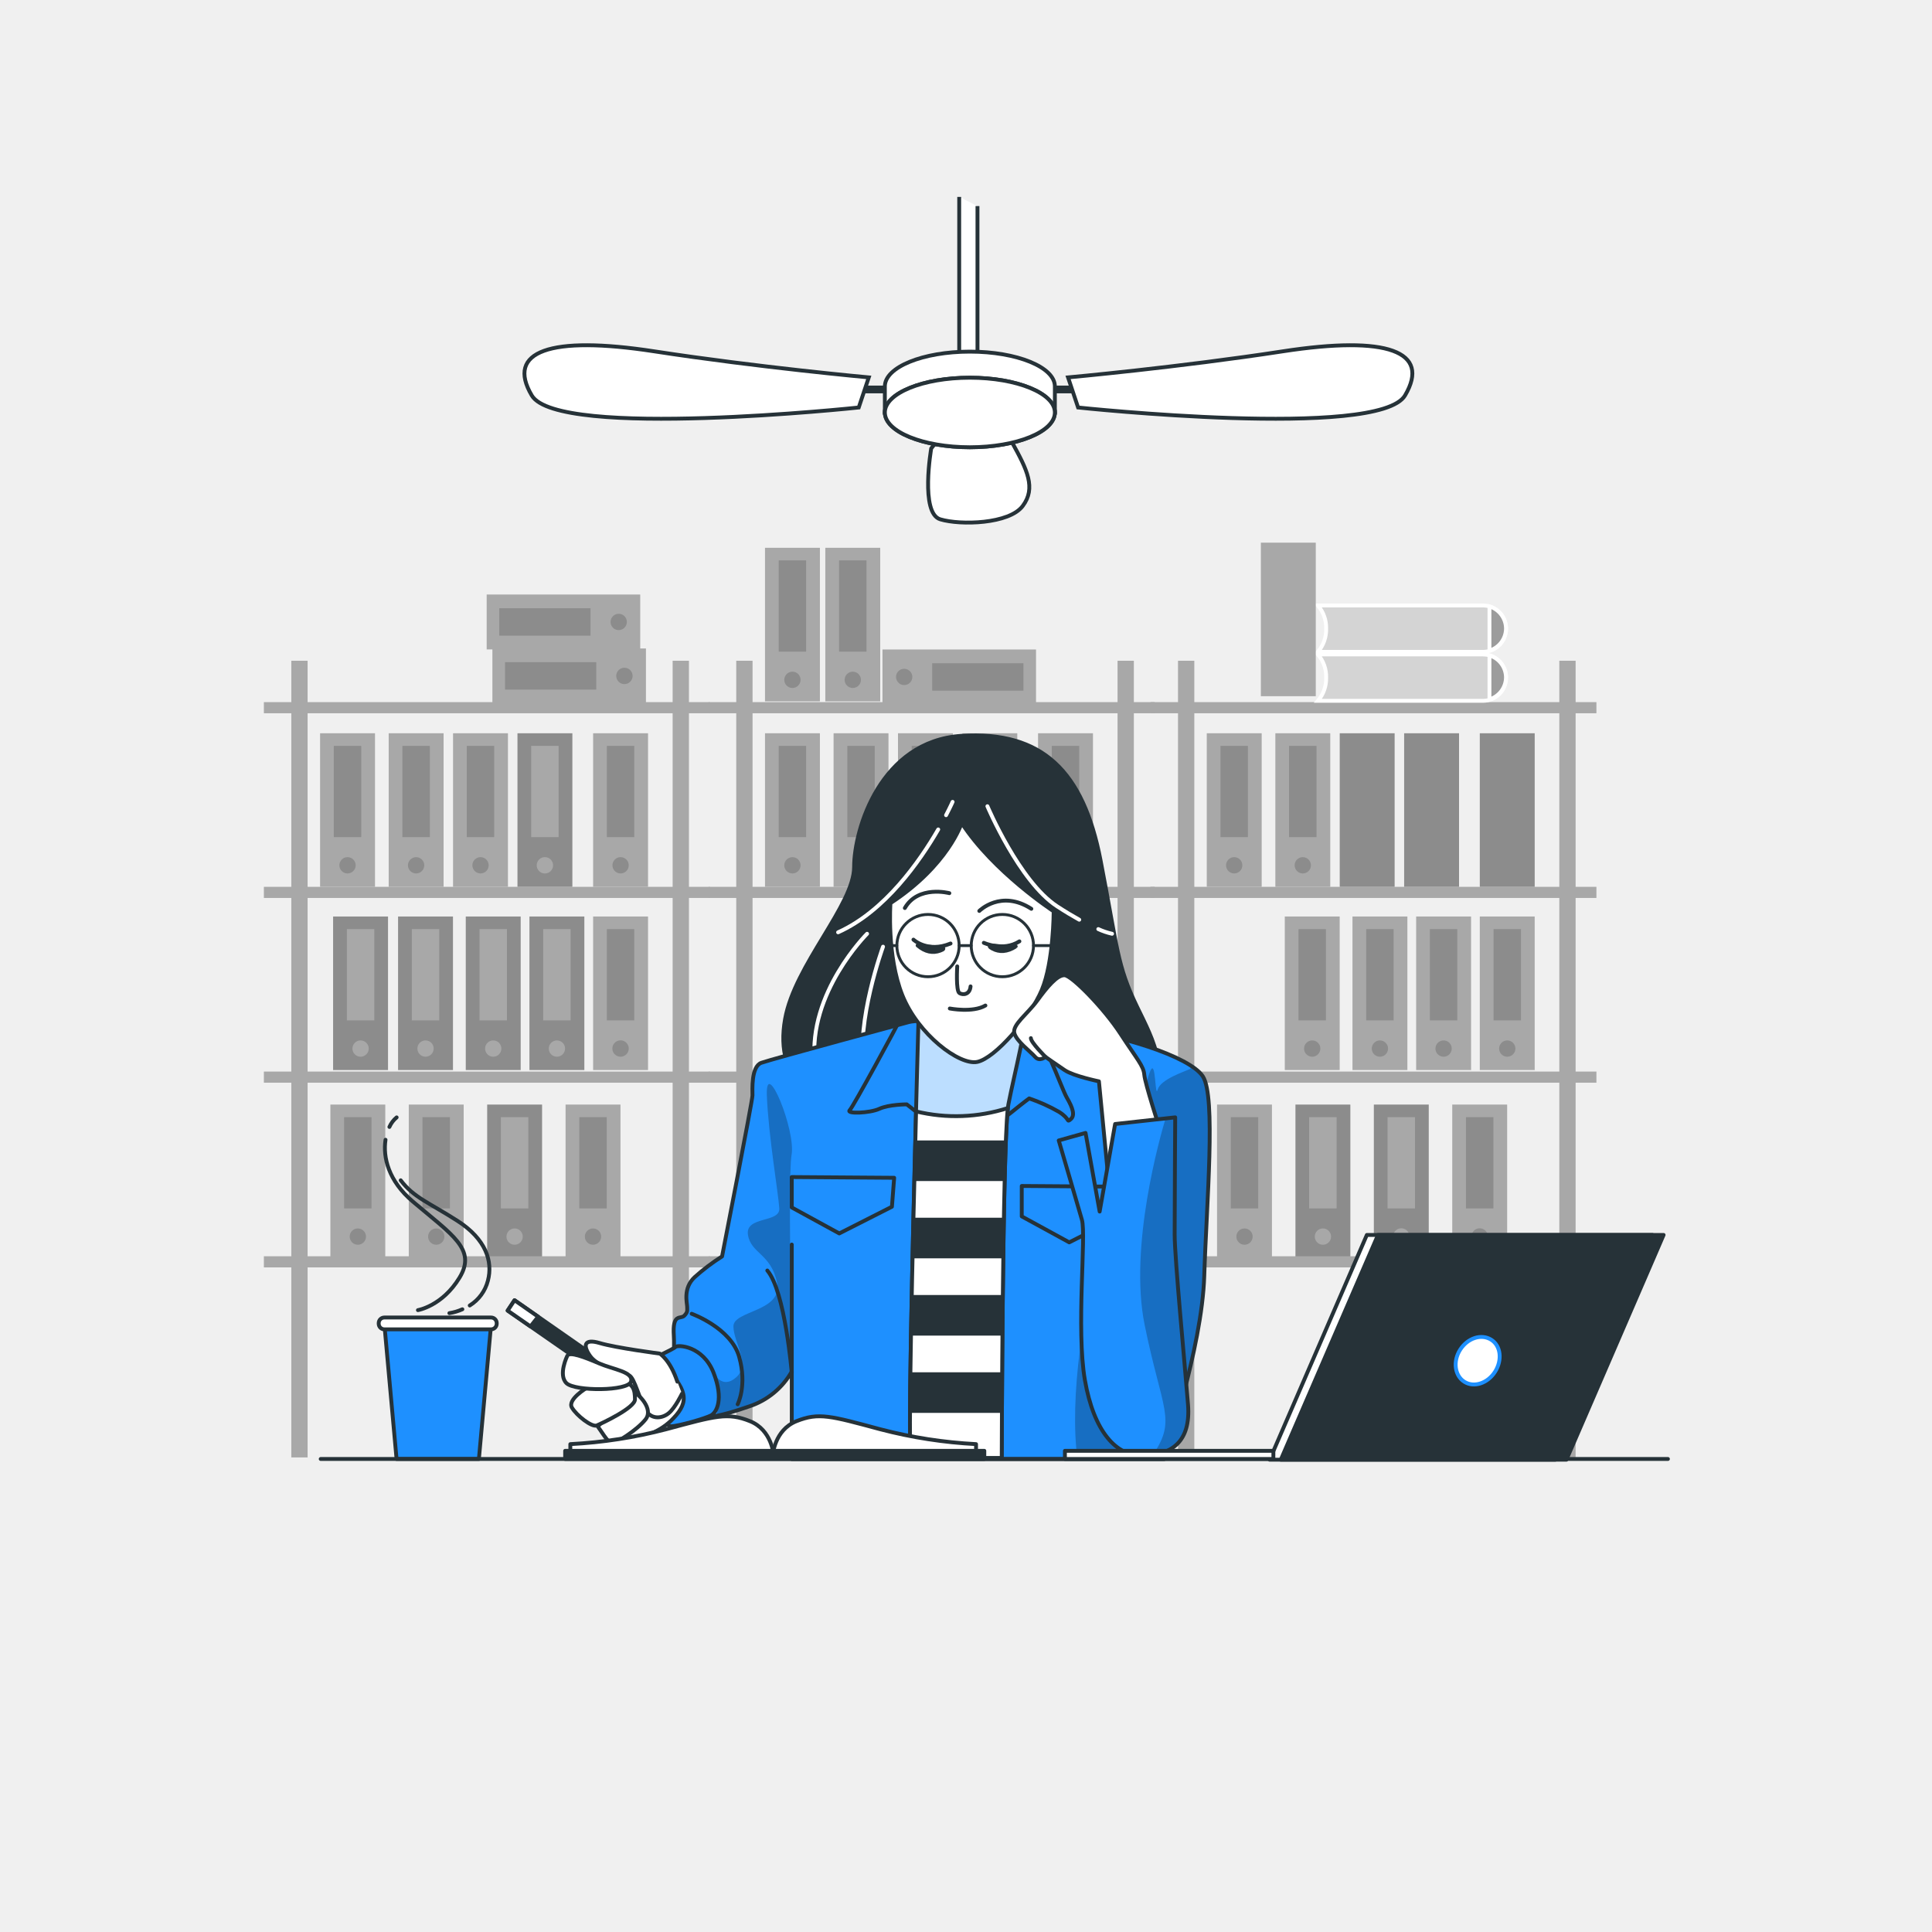
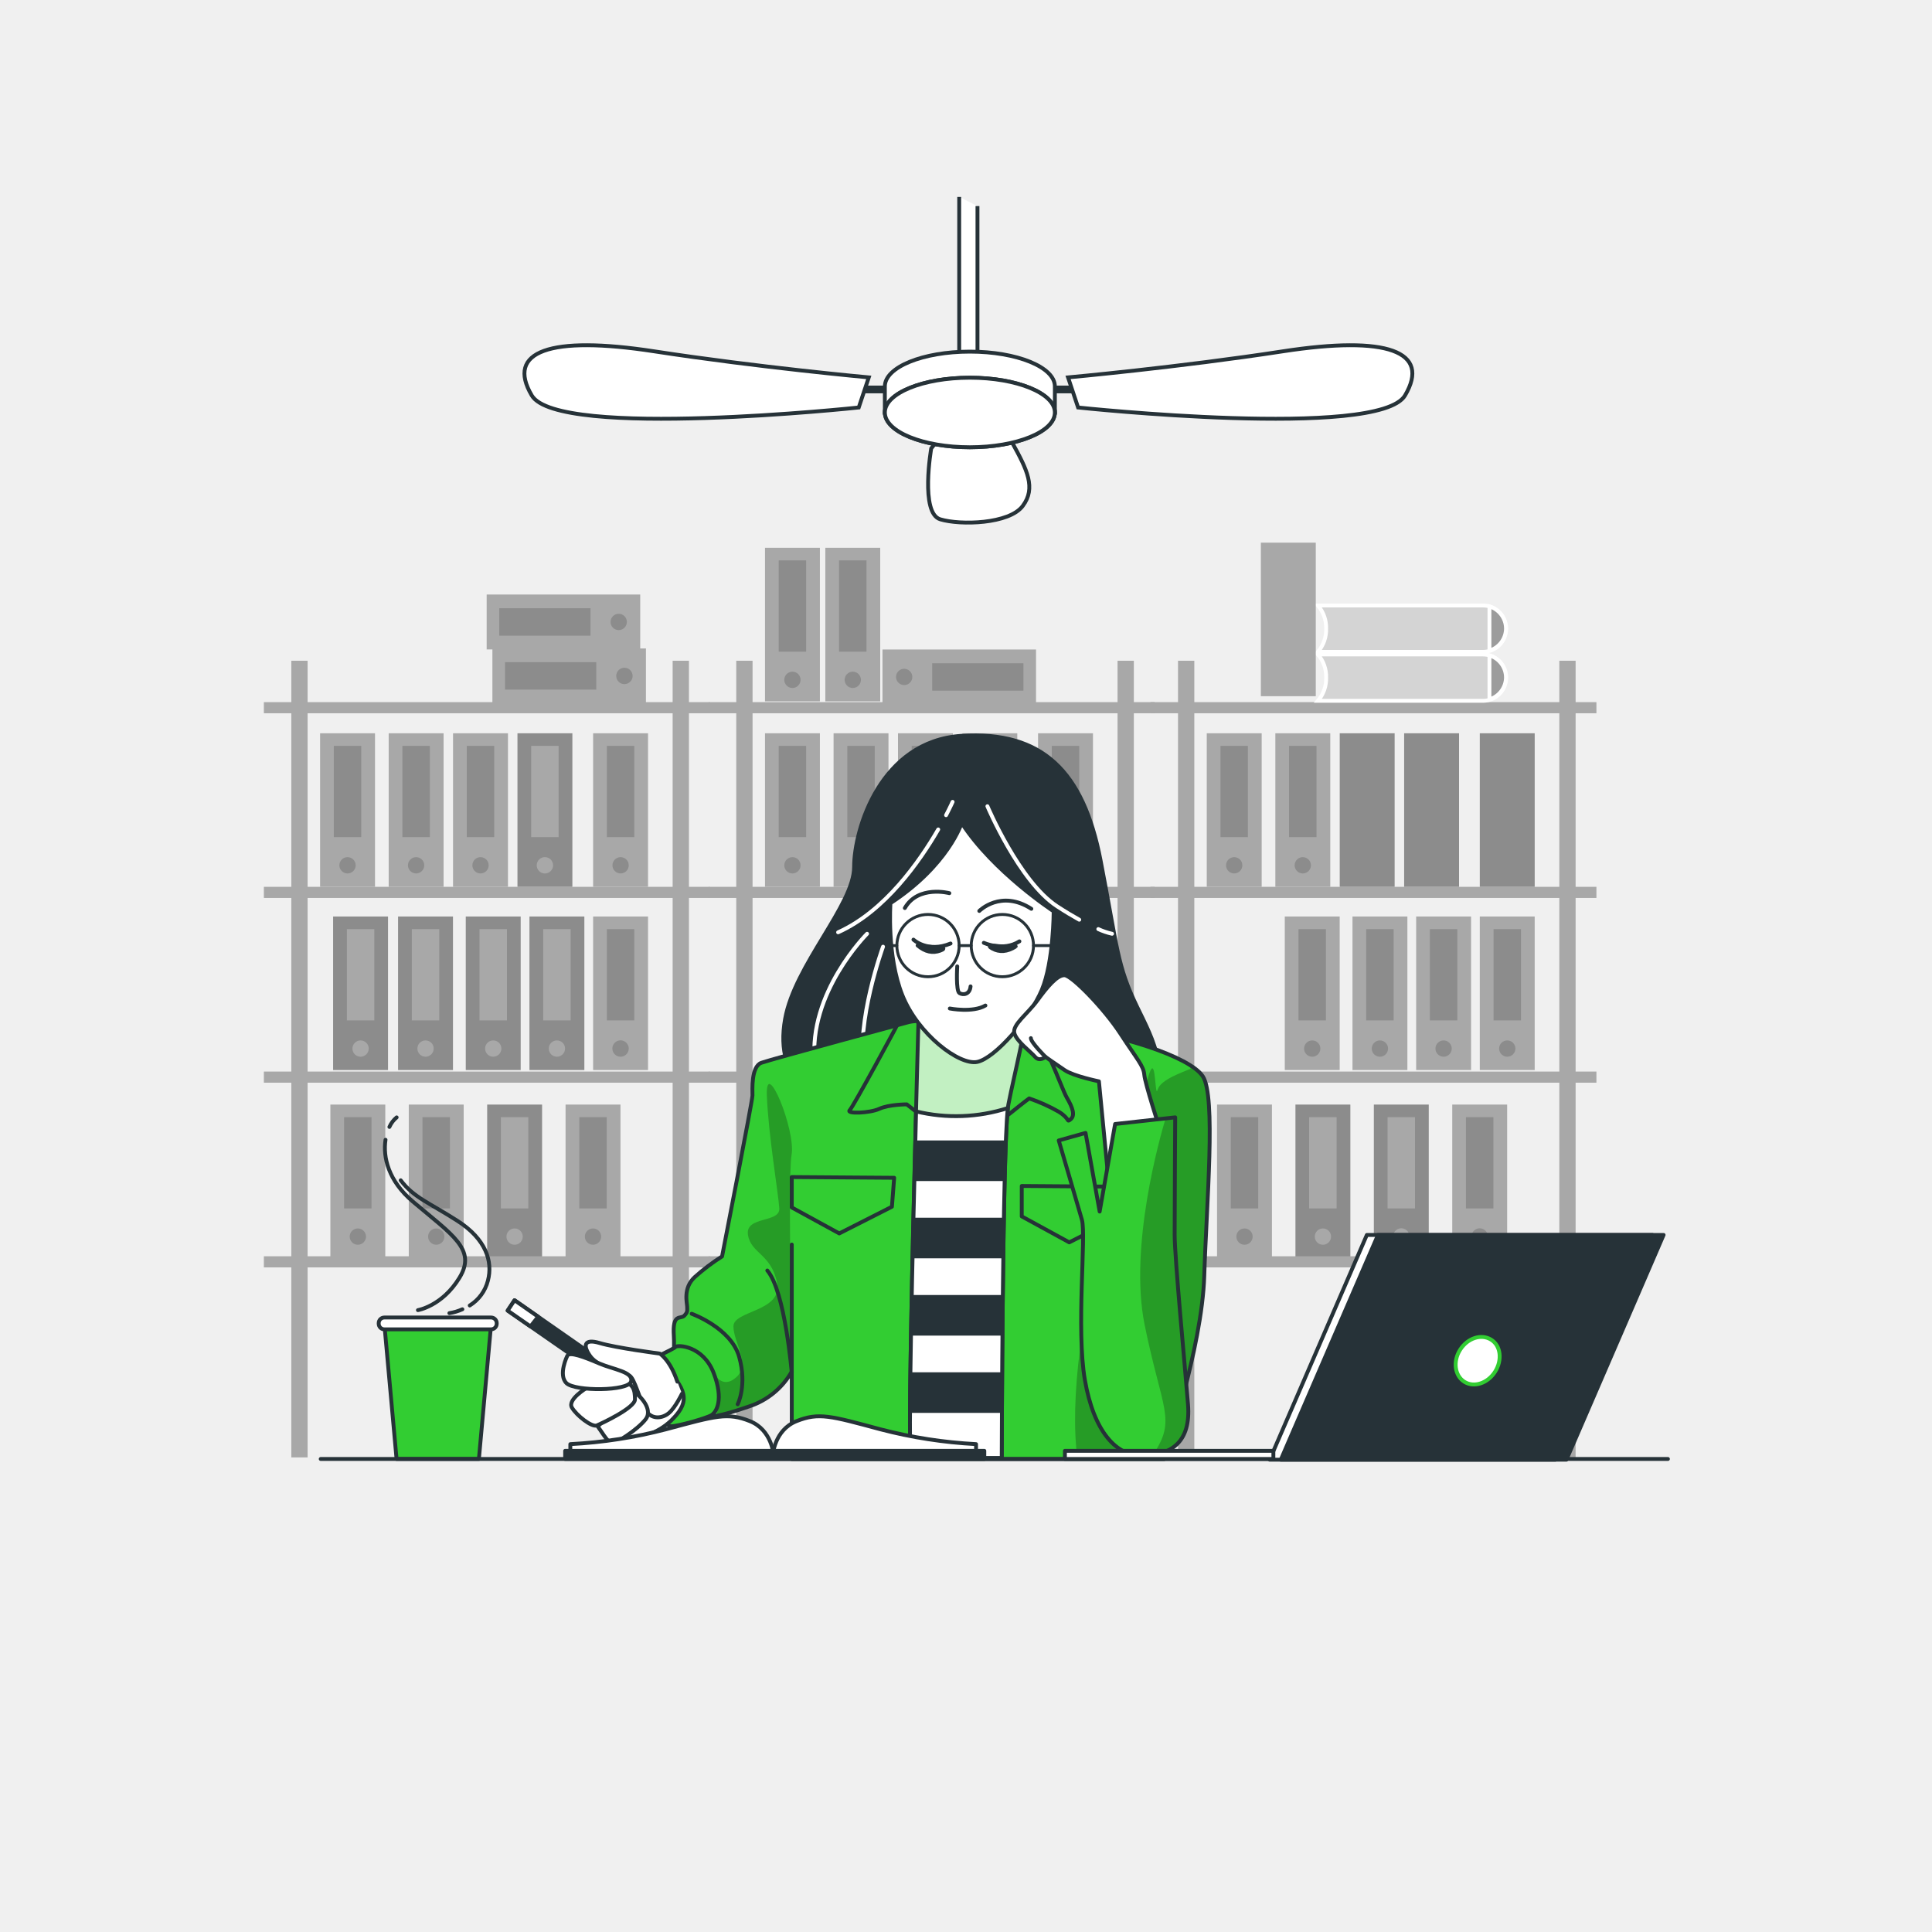
<svg xmlns="http://www.w3.org/2000/svg" viewBox="0 0 500 500">
  <defs>
    <clipPath id="freepik--clip-path--inject-8">
-       <path d="M235.25,264.5s-35.52,9.59-38.21,10.55-2.3,7.11-2.3,8.45-7.87,41.66-7.87,41.66a52.37,52.37,0,0,0-7.11,5.38c-3.07,2.88-1.92,6.72-1.92,7.68s.19,1.34-.77,2.3-3.07-.76-2.68,5.19-1.73,20,3.64,20.73,8.07.2,15.94-2.49a19.75,19.75,0,0,0,10.94-9v22.66h96.38s9.79-28.61,10.37-47.42,3.07-46.47-.38-51.65-21.7-10.94-37.83-12.86S238.13,263.73,235.25,264.5Z" style="fill:#1E90FF;stroke:#263238;stroke-linecap:round;stroke-linejoin:round" />
+       <path d="M235.25,264.5s-35.52,9.59-38.21,10.55-2.3,7.11-2.3,8.45-7.87,41.66-7.87,41.66a52.37,52.37,0,0,0-7.11,5.38c-3.07,2.88-1.92,6.72-1.92,7.68s.19,1.34-.77,2.3-3.07-.76-2.68,5.19-1.73,20,3.64,20.73,8.07.2,15.94-2.49a19.75,19.75,0,0,0,10.94-9v22.66h96.38s9.79-28.61,10.37-47.42,3.07-46.47-.38-51.65-21.7-10.94-37.83-12.86S238.13,263.73,235.25,264.5Z" style="fill:#32CD32;stroke:#263238;stroke-linecap:round;stroke-linejoin:round" />
    </clipPath>
    <clipPath id="freepik--clip-path-2--inject-8">
      <path d="M237.74,262.58s-3.26,114.73-1.92,114.73h23.43s.19-83.63,1.72-91.5,5.19-21.89,4.61-25.73-26.68-1.73-26.68-1.73A15.28,15.28,0,0,0,237.74,262.58Z" style="fill:#fff;stroke:#263238;stroke-linecap:round;stroke-linejoin:round" />
    </clipPath>
    <clipPath id="freepik--clip-path-3--inject-8">
      <path d="M260.83,286.76a43.86,43.86,0,0,1-23.75.87c-.88,34.3-2.2,89.68-1.26,89.68h23.43S259.43,298.93,260.83,286.76Z" style="fill:#fff;stroke:#263238;stroke-linecap:round;stroke-linejoin:round" />
    </clipPath>
    <clipPath id="freepik--clip-path-4--inject-8">
-       <path d="M280.94,293.2l3.65,20.35,4-22.66,15.55-1.72S304,313.36,304,319.5s2.69,34.18,3.46,44-4.42,13-11.52,13.24-12.87-6.33-15.17-19.58.38-37.44-.77-41.47-6-20.54-6-20.54Z" style="fill:#1E90FF;stroke:#263238;stroke-linecap:round;stroke-linejoin:round" />
+       <path d="M280.94,293.2l3.65,20.35,4-22.66,15.55-1.72S304,313.36,304,319.5s2.69,34.18,3.46,44-4.42,13-11.52,13.24-12.87-6.33-15.17-19.58.38-37.44-.77-41.47-6-20.54-6-20.54Z" style="fill:#32CD32;stroke:#263238;stroke-linecap:round;stroke-linejoin:round" />
    </clipPath>
  </defs>
  <g id="freepik--Fan--inject-8">
    <line x1="217.05" y1="100.79" x2="233.66" y2="100.79" style="fill:#fff;stroke:#263238;stroke-miterlimit:10;stroke-width:2px" />
    <path d="M224.84,97.67l-2.6,7.79s-77.87,8.31-84.62-3.12,4.68-15.57,31.67-11.42S224.84,97.67,224.84,97.67Z" style="fill:#fff;stroke:#263238;stroke-miterlimit:10" />
    <line x1="284.2" y1="100.79" x2="267.59" y2="100.79" style="fill:#fff;stroke:#263238;stroke-miterlimit:10;stroke-width:2px" />
    <path d="M276.41,97.67l2.6,7.79s77.87,8.31,84.61-3.12S359,86.77,332,90.92,276.41,97.67,276.41,97.67Z" style="fill:#fff;stroke:#263238;stroke-miterlimit:10" />
    <path d="M241,116.05s-2.93,16.77,2.34,18.35,17.84,1.23,21.34-3.45,1.15-9.36-2.73-16.4S247.88,107.09,241,116.05Z" style="fill:#fff;stroke:#263238;stroke-miterlimit:10" />
    <polyline points="248.24 50.96 248.24 103.53 252.97 103.53 252.97 53.33" style="fill:#fff;stroke:#263238;stroke-miterlimit:10" />
    <path d="M236.45,106.75a48.17,48.17,0,0,0,29.1,0H273V100c0-5-9.85-9-22-9s-22,4-22,9v6.75Z" style="fill:#fff;stroke:#263238;stroke-miterlimit:10" />
    <ellipse cx="251" cy="106.75" rx="22" ry="9" style="fill:#fff;stroke:#263238;stroke-miterlimit:10" />
    <ellipse cx="251" cy="106.75" rx="22" ry="9" style="fill:#fff;stroke:#263238;stroke-miterlimit:10" />
  </g>
  <g id="freepik--Bookshelves--inject-8">
    <rect x="314.97" y="285.86" width="14.21" height="39.74" style="fill:#a8a8a8" />
    <rect x="318.53" y="289.12" width="7.1" height="23.62" style="fill:#8c8c8c" />
    <circle cx="322.08" cy="320.03" r="2.11" style="fill:#8c8c8c" />
    <rect x="335.26" y="285.86" width="14.21" height="39.74" style="fill:#8c8c8c" />
    <rect x="338.81" y="289.12" width="7.1" height="23.62" style="fill:#a8a8a8" />
    <circle cx="342.37" cy="320.03" r="2.11" style="fill:#a8a8a8" />
    <rect x="355.55" y="285.86" width="14.21" height="39.74" style="fill:#8c8c8c" />
    <rect x="359.1" y="289.12" width="7.1" height="23.62" style="fill:#a8a8a8" />
    <path d="M364.77,320a2.12,2.12,0,1,0-2.11,2.12A2.12,2.12,0,0,0,364.77,320Z" style="fill:#a8a8a8" />
    <rect x="375.84" y="285.86" width="14.21" height="39.74" style="fill:#a8a8a8" />
    <rect x="379.39" y="289.12" width="7.1" height="23.62" style="fill:#8c8c8c" />
    <path d="M385.06,320a2.12,2.12,0,1,0-2.12,2.12A2.12,2.12,0,0,0,385.06,320Z" style="fill:#8c8c8c" />
    <path d="M413.15,184.59v-2.88h-5.38V171h-4.22v10.71H309.09V171h-4.22v10.71h-7.11v2.88h7.11v44.92h-7.11v2.88h7.11v44.93h-7.11v2.88h7.11v44.92h-7.11V328h7.11v49.18h4.22V328h94.46v49.18h4.22V328h5.38v-2.88h-5.38V280.2h5.38v-2.88h-5.38V232.39h5.38v-2.88h-5.38V184.59Zm-9.6,140.53H309.09V280.2h94.46Zm0-47.8H309.09V232.39h94.46Zm0-47.81H309.09V184.59h94.46Z" style="fill:#a8a8a8" />
    <rect x="363.39" y="189.77" width="14.21" height="39.74" style="fill:#8c8c8c" />
    <rect x="366.94" y="193.03" width="7.1" height="23.62" style="fill:#8c8c8c" />
    <path d="M372.61,223.94a2.12,2.12,0,1,0-2.11,2.12A2.12,2.12,0,0,0,372.61,223.94Z" style="fill:#8c8c8c" />
    <rect x="346.72" y="189.77" width="14.21" height="39.74" style="fill:#8c8c8c" />
    <rect x="350.28" y="193.03" width="7.1" height="23.62" style="fill:#8c8c8c" />
    <circle cx="353.83" cy="223.94" r="2.11" style="fill:#8c8c8c" />
    <rect x="330.06" y="189.77" width="14.21" height="39.74" style="fill:#a8a8a8" />
    <rect x="333.61" y="193.03" width="7.1" height="23.62" style="fill:#8c8c8c" />
    <circle cx="337.16" cy="223.94" r="2.11" style="fill:#8c8c8c" />
    <rect x="382.97" y="189.77" width="14.21" height="39.74" style="fill:#8c8c8c" />
    <rect x="386.53" y="193.03" width="7.1" height="23.62" style="fill:#8c8c8c" />
    <circle cx="390.08" cy="223.94" r="2.11" style="fill:#8c8c8c" />
    <rect x="312.31" y="189.77" width="14.21" height="39.74" style="fill:#a8a8a8" />
    <rect x="315.86" y="193.03" width="7.1" height="23.62" style="fill:#8c8c8c" />
    <circle cx="319.41" cy="223.94" r="2.11" style="fill:#8c8c8c" />
    <path d="M383.79,169.37H341.08a8.86,8.86,0,0,1,2.13,6h0a8.9,8.9,0,0,1-2.13,6h42.71a6,6,0,0,0,6-6h0A6,6,0,0,0,383.79,169.37Z" style="fill:#d4d4d4;stroke:#fff;stroke-miterlimit:10" />
    <path d="M385.47,169.61V181a6,6,0,0,0,4.28-5.71h0A6,6,0,0,0,385.47,169.61Z" style="fill:#9c9c9c;stroke:#fff;stroke-miterlimit:10" />
    <path d="M383.79,156.7H341.08a8.9,8.9,0,0,1,2.13,6h0a8.9,8.9,0,0,1-2.13,6h42.71a6,6,0,0,0,6-6h0A6,6,0,0,0,383.79,156.7Z" style="fill:#d4d4d4;stroke:#fff;stroke-miterlimit:10" />
    <path d="M385.47,156.94v11.44a6,6,0,0,0,4.28-5.72h0A6,6,0,0,0,385.47,156.94Z" style="fill:#9c9c9c;stroke:#fff;stroke-miterlimit:10" />
    <rect x="326.31" y="140.44" width="14.21" height="39.74" style="fill:#a8a8a8" />
    <rect x="329.86" y="143.7" width="7.1" height="23.62" style="fill:#a8a8a8" />
    <path d="M335.52,174.61a2.11,2.11,0,1,0-2.11,2.11A2.1,2.1,0,0,0,335.52,174.61Z" style="fill:#a8a8a8" />
    <rect x="382.97" y="237.19" width="14.21" height="39.74" style="fill:#a8a8a8" />
    <rect x="386.53" y="240.46" width="7.1" height="23.62" style="fill:#8c8c8c" />
    <path d="M392.19,271.37a2.11,2.11,0,1,0-2.11,2.11A2.12,2.12,0,0,0,392.19,271.37Z" style="fill:#8c8c8c" />
    <rect x="366.5" y="237.19" width="14.21" height="39.74" style="fill:#a8a8a8" />
    <rect x="370.05" y="240.46" width="7.1" height="23.62" style="fill:#8c8c8c" />
    <path d="M375.71,271.37a2.11,2.11,0,1,0-2.11,2.11A2.11,2.11,0,0,0,375.71,271.37Z" style="fill:#8c8c8c" />
    <rect x="332.5" y="237.19" width="14.21" height="39.74" style="fill:#a8a8a8" />
    <rect x="336.05" y="240.46" width="7.1" height="23.62" style="fill:#8c8c8c" />
    <path d="M341.71,271.37a2.11,2.11,0,1,0-2.11,2.11A2.11,2.11,0,0,0,341.71,271.37Z" style="fill:#8c8c8c" />
    <rect x="350.02" y="237.19" width="14.21" height="39.74" style="fill:#a8a8a8" />
    <rect x="353.57" y="240.46" width="7.1" height="23.62" style="fill:#8c8c8c" />
    <path d="M359.23,271.37a2.11,2.11,0,1,0-2.11,2.11A2.11,2.11,0,0,0,359.23,271.37Z" style="fill:#8c8c8c" />
    <rect x="200.65" y="285.86" width="14.21" height="39.74" style="fill:#a8a8a8" />
    <rect x="204.2" y="289.12" width="7.1" height="23.62" style="fill:#a8a8a8" />
    <circle cx="207.75" cy="320.03" r="2.11" style="fill:#a8a8a8" />
    <rect x="220.93" y="285.86" width="14.21" height="39.74" style="fill:#a8a8a8" />
    <rect x="224.49" y="289.12" width="7.1" height="23.62" style="fill:#a8a8a8" />
    <circle cx="228.04" cy="320.03" r="2.11" style="fill:#a8a8a8" />
    <rect x="241.22" y="285.86" width="14.21" height="39.74" style="fill:#a8a8a8" />
    <rect x="244.78" y="289.12" width="7.1" height="23.62" style="fill:#a8a8a8" />
    <circle cx="248.33" cy="320.03" r="2.11" style="fill:#a8a8a8" />
    <rect x="261.51" y="285.86" width="14.21" height="39.74" style="fill:#a8a8a8" />
    <rect x="265.06" y="289.12" width="7.1" height="23.62" style="fill:#a8a8a8" />
    <path d="M270.73,320a2.12,2.12,0,1,0-2.11,2.12A2.12,2.12,0,0,0,270.73,320Z" style="fill:#a8a8a8" />
    <rect x="190.54" y="171" width="4.22" height="206.18" style="fill:#a8a8a8" />
    <rect x="289.22" y="171" width="4.22" height="206.18" style="fill:#a8a8a8" />
    <rect x="183.43" y="181.71" width="115.39" height="2.88" style="fill:#a8a8a8" />
    <rect x="183.43" y="229.51" width="115.39" height="2.88" style="fill:#a8a8a8" />
    <rect x="183.43" y="277.32" width="115.39" height="2.88" style="fill:#a8a8a8" />
    <rect x="183.43" y="325.12" width="115.39" height="2.88" style="fill:#a8a8a8" />
    <rect x="249.06" y="189.77" width="14.21" height="39.74" style="fill:#a8a8a8" />
    <rect x="252.61" y="193.03" width="7.1" height="23.62" style="fill:#a8a8a8" />
    <path d="M258.28,223.94a2.12,2.12,0,1,0-2.11,2.12A2.12,2.12,0,0,0,258.28,223.94Z" style="fill:#a8a8a8" />
    <rect x="232.4" y="189.77" width="14.21" height="39.74" style="fill:#a8a8a8" />
    <rect x="235.95" y="193.03" width="7.1" height="23.62" style="fill:#8c8c8c" />
    <circle cx="239.5" cy="223.94" r="2.11" style="fill:#8c8c8c" />
    <rect x="215.73" y="189.77" width="14.21" height="39.74" style="fill:#a8a8a8" />
    <rect x="219.28" y="193.03" width="7.1" height="23.62" style="fill:#8c8c8c" />
    <circle cx="222.83" cy="223.94" r="2.11" style="fill:#8c8c8c" />
    <rect x="268.65" y="189.77" width="14.21" height="39.74" style="fill:#a8a8a8" />
    <rect x="272.2" y="193.03" width="7.1" height="23.62" style="fill:#8c8c8c" />
    <circle cx="275.75" cy="223.94" r="2.11" style="fill:#a8a8a8" />
    <rect x="197.98" y="189.77" width="14.21" height="39.74" style="fill:#a8a8a8" />
    <rect x="201.53" y="193.03" width="7.1" height="23.62" style="fill:#8c8c8c" />
    <circle cx="205.08" cy="223.94" r="2.11" style="fill:#8c8c8c" />
    <rect x="197.98" y="141.77" width="14.21" height="39.74" style="fill:#a8a8a8" />
    <rect x="201.53" y="145.03" width="7.1" height="23.62" style="fill:#8c8c8c" />
    <circle cx="205.08" cy="175.94" r="2.11" style="fill:#8c8c8c" />
    <rect x="213.59" y="141.77" width="14.21" height="39.74" style="fill:#a8a8a8" />
    <rect x="217.15" y="145.03" width="7.1" height="23.62" style="fill:#8c8c8c" />
    <circle cx="220.7" cy="175.94" r="2.11" style="fill:#8c8c8c" />
    <rect x="241.15" y="155.32" width="14.21" height="39.74" transform="translate(423.44 -73.06) rotate(90)" style="fill:#a8a8a8" />
    <rect x="249.5" y="163.38" width="7.1" height="23.61" transform="translate(428.24 -77.86) rotate(90)" style="fill:#8c8c8c" />
    <path d="M234,177.3a2.11,2.11,0,1,0-2.11-2.11A2.12,2.12,0,0,0,234,177.3Z" style="fill:#8c8c8c" />
    <rect x="268.65" y="237.19" width="14.21" height="39.74" style="fill:#a8a8a8" />
    <rect x="272.2" y="240.46" width="7.1" height="23.62" style="fill:#a8a8a8" />
    <path d="M277.86,271.37a2.11,2.11,0,1,0-2.11,2.11A2.11,2.11,0,0,0,277.86,271.37Z" style="fill:#a8a8a8" />
    <rect x="252.17" y="237.19" width="14.21" height="39.74" style="fill:#a8a8a8" />
    <rect x="255.72" y="240.46" width="7.1" height="23.62" style="fill:#a8a8a8" />
    <path d="M261.38,271.37a2.11,2.11,0,1,0-2.11,2.11A2.11,2.11,0,0,0,261.38,271.37Z" style="fill:#a8a8a8" />
    <rect x="218.17" y="237.19" width="14.21" height="39.74" style="fill:#a8a8a8" />
    <rect x="221.72" y="240.46" width="7.1" height="23.62" style="fill:#a8a8a8" />
    <path d="M227.38,271.37a2.11,2.11,0,1,0-2.11,2.11A2.11,2.11,0,0,0,227.38,271.37Z" style="fill:#a8a8a8" />
    <rect x="235.69" y="237.19" width="14.21" height="39.74" style="fill:#a8a8a8" />
    <rect x="239.24" y="240.46" width="7.1" height="23.62" style="fill:#a8a8a8" />
    <path d="M244.9,271.37a2.11,2.11,0,1,0-2.11,2.11A2.11,2.11,0,0,0,244.9,271.37Z" style="fill:#a8a8a8" />
    <rect x="85.5" y="285.86" width="14.21" height="39.74" style="fill:#a8a8a8" />
    <rect x="89.05" y="289.12" width="7.1" height="23.62" style="fill:#8c8c8c" />
    <circle cx="92.61" cy="320.03" r="2.11" style="fill:#8c8c8c" />
    <rect x="105.79" y="285.86" width="14.21" height="39.74" style="fill:#a8a8a8" />
    <rect x="109.34" y="289.12" width="7.1" height="23.62" style="fill:#8c8c8c" />
    <circle cx="112.9" cy="320.03" r="2.11" style="fill:#8c8c8c" />
    <rect x="126.08" y="285.86" width="14.21" height="39.74" style="fill:#8c8c8c" />
    <rect x="129.63" y="289.12" width="7.1" height="23.62" style="fill:#a8a8a8" />
    <circle cx="133.18" cy="320.03" r="2.11" style="fill:#a8a8a8" />
    <rect x="146.37" y="285.86" width="14.21" height="39.74" style="fill:#a8a8a8" />
    <rect x="149.92" y="289.12" width="7.1" height="23.62" style="fill:#8c8c8c" />
    <circle cx="153.47" cy="320.03" r="2.11" style="fill:#8c8c8c" />
    <rect x="75.39" y="171" width="4.22" height="206.18" style="fill:#a8a8a8" />
    <rect x="174.08" y="171" width="4.22" height="206.18" style="fill:#a8a8a8" />
    <rect x="68.29" y="181.71" width="115.39" height="2.88" style="fill:#a8a8a8" />
    <rect x="68.29" y="229.51" width="115.39" height="2.88" style="fill:#a8a8a8" />
    <rect x="68.29" y="277.32" width="115.39" height="2.88" style="fill:#a8a8a8" />
    <rect x="68.29" y="325.12" width="115.39" height="2.88" style="fill:#a8a8a8" />
    <rect x="133.92" y="189.77" width="14.21" height="39.74" style="fill:#8c8c8c" />
    <rect x="137.47" y="193.03" width="7.1" height="23.62" style="fill:#a8a8a8" />
    <path d="M143.14,223.94a2.12,2.12,0,1,0-2.12,2.12A2.12,2.12,0,0,0,143.14,223.94Z" style="fill:#a8a8a8" />
    <rect x="117.25" y="189.77" width="14.21" height="39.74" style="fill:#a8a8a8" />
    <rect x="120.8" y="193.03" width="7.1" height="23.62" style="fill:#8c8c8c" />
    <circle cx="124.36" cy="223.94" r="2.11" style="fill:#8c8c8c" />
    <rect x="100.59" y="189.77" width="14.21" height="39.74" style="fill:#a8a8a8" />
    <rect x="104.14" y="193.03" width="7.1" height="23.62" style="fill:#8c8c8c" />
    <circle cx="107.69" cy="223.94" r="2.11" style="fill:#8c8c8c" />
    <rect x="153.5" y="189.77" width="14.21" height="39.74" style="fill:#a8a8a8" />
    <rect x="157.05" y="193.03" width="7.1" height="23.62" style="fill:#8c8c8c" />
    <circle cx="160.61" cy="223.94" r="2.11" style="fill:#8c8c8c" />
    <rect x="140.2" y="155.05" width="14.21" height="39.74" transform="translate(-27.62 322.23) rotate(-90)" style="fill:#a8a8a8" />
    <rect x="138.96" y="163.12" width="7.1" height="23.62" transform="translate(-32.42 317.43) rotate(-90)" style="fill:#8c8c8c" />
    <path d="M161.61,172.81a2.12,2.12,0,1,0,2.11,2.12A2.12,2.12,0,0,0,161.61,172.81Z" style="fill:#8c8c8c" />
    <rect x="138.71" y="141.09" width="14.21" height="39.74" transform="translate(-15.14 306.78) rotate(-90)" style="fill:#a8a8a8" />
    <rect x="137.47" y="149.15" width="7.1" height="23.62" transform="translate(-19.94 301.98) rotate(-90)" style="fill:#8c8c8c" />
    <path d="M160.12,158.85a2.11,2.11,0,1,0,2.11,2.11A2.1,2.1,0,0,0,160.12,158.85Z" style="fill:#8c8c8c" />
    <rect x="82.84" y="189.77" width="14.21" height="39.74" style="fill:#a8a8a8" />
    <rect x="86.39" y="193.03" width="7.1" height="23.62" style="fill:#8c8c8c" />
    <circle cx="89.94" cy="223.94" r="2.11" style="fill:#8c8c8c" />
    <rect x="153.5" y="237.19" width="14.21" height="39.74" style="fill:#a8a8a8" />
    <rect x="157.05" y="240.46" width="7.1" height="23.62" style="fill:#8c8c8c" />
    <path d="M162.72,271.37a2.12,2.12,0,1,0-2.11,2.11A2.12,2.12,0,0,0,162.72,271.37Z" style="fill:#8c8c8c" />
    <rect x="137.02" y="237.19" width="14.21" height="39.74" style="fill:#8c8c8c" />
    <rect x="140.58" y="240.46" width="7.1" height="23.62" style="fill:#a8a8a8" />
    <path d="M146.24,271.37a2.11,2.11,0,1,0-2.11,2.11A2.12,2.12,0,0,0,146.24,271.37Z" style="fill:#a8a8a8" />
    <rect x="86.21" y="237.19" width="14.21" height="39.74" style="fill:#8c8c8c" />
    <rect x="89.77" y="240.46" width="7.1" height="23.62" style="fill:#a8a8a8" />
    <path d="M95.43,271.37a2.11,2.11,0,1,0-2.11,2.11A2.12,2.12,0,0,0,95.43,271.37Z" style="fill:#a8a8a8" />
    <rect x="103.02" y="237.19" width="14.21" height="39.74" style="fill:#8c8c8c" />
    <rect x="106.58" y="240.46" width="7.1" height="23.62" style="fill:#a8a8a8" />
    <path d="M112.24,271.37a2.11,2.11,0,1,0-2.11,2.11A2.12,2.12,0,0,0,112.24,271.37Z" style="fill:#a8a8a8" />
    <rect x="120.54" y="237.19" width="14.21" height="39.74" style="fill:#8c8c8c" />
    <rect x="124.1" y="240.46" width="7.1" height="23.62" style="fill:#a8a8a8" />
    <path d="M129.76,271.37a2.11,2.11,0,1,0-2.11,2.11A2.12,2.12,0,0,0,129.76,271.37Z" style="fill:#a8a8a8" />
  </g>
  <g id="freepik--Coffee--inject-8">
-     <polygon points="123.94 377.58 102.63 377.58 99.43 342.25 127.14 342.25 123.94 377.58" style="fill:#1E90FF;stroke:#263238;stroke-linecap:round;stroke-linejoin:round" />
+     <polygon points="123.94 377.58 102.63 377.58 99.43 342.25 127.14 342.25 123.94 377.58" style="fill:#32CD32;stroke:#263238;stroke-linecap:round;stroke-linejoin:round" />
    <rect x="98.01" y="340.97" width="30.54" height="3.06" rx="1.46" style="fill:#fff;stroke:#263238;stroke-linecap:round;stroke-linejoin:round" />
    <path d="M100.78,291.65a6.8,6.8,0,0,1,1.87-2.47" style="fill:none;stroke:#263238;stroke-linecap:round;stroke-linejoin:round" />
    <path d="M108.16,339.06s6.3-1.05,10.76-8.4-1.83-11-12.07-19.69c-6.37-5.39-7.76-11.5-7.08-16" style="fill:none;stroke:#263238;stroke-linecap:round;stroke-linejoin:round" />
    <path d="M121.57,337.86a10.68,10.68,0,0,0,4.7-6.42c1.32-5-.52-10.76-7.87-15.48s-11.29-6-14.7-10.5" style="fill:none;stroke:#263238;stroke-linecap:round;stroke-linejoin:round" />
    <path d="M116.3,339.84a13,13,0,0,0,3.36-1" style="fill:none;stroke:#263238;stroke-linecap:round;stroke-linejoin:round" />
  </g>
  <g id="freepik--Character--inject-8">
    <path d="M208.44,283.06c-4.76-5.31-6.7-11.22-5.26-19.33,2.5-14,17.86-29.57,17.86-39.36s6.85-32.59,27.78-33.94,31.55,9.17,36,32.21,4.23,27.07,9.41,37.82c2.13,4.43,4.54,8.9,5.42,13.79,1.75,9.7-8.78,14.44-16.23,17.11-20.92,7.48-47.1,12.42-66.8-1.13A45.58,45.58,0,0,1,208.44,283.06Z" style="fill:#263238;stroke:#263238;stroke-linecap:round;stroke-linejoin:round" />
    <path d="M284.24,240.45a17.87,17.87,0,0,0,3.56,1.21" style="fill:none;stroke:#fff;stroke-linecap:round;stroke-miterlimit:10" />
    <path d="M255.54,208.65s8.25,19.5,18,25.88c2.19,1.43,4.11,2.57,5.77,3.49" style="fill:none;stroke:#fff;stroke-linecap:round;stroke-miterlimit:10" />
    <path d="M242.81,214.66c-4.74,8.19-13.77,21.17-25.91,26.62" style="fill:none;stroke:#fff;stroke-linecap:round;stroke-miterlimit:10" />
    <path d="M246.53,207.52s-.58,1.32-1.69,3.45" style="fill:none;stroke:#fff;stroke-linecap:round;stroke-miterlimit:10" />
    <path d="M224.4,241.66S209,257,210.9,275" style="fill:none;stroke:#fff;stroke-linecap:round;stroke-miterlimit:10" />
    <path d="M228.53,245s-7.13,19.51-4.88,31.89" style="fill:none;stroke:#fff;stroke-linecap:round;stroke-miterlimit:10" />
-     <path d="M235.25,264.5s-35.52,9.59-38.21,10.55-2.3,7.11-2.3,8.45-7.87,41.66-7.87,41.66a52.37,52.37,0,0,0-7.11,5.38c-3.07,2.88-1.92,6.72-1.92,7.68s.19,1.34-.77,2.3-3.07-.76-2.68,5.19-1.73,20,3.64,20.73,8.07.2,15.94-2.49a19.75,19.75,0,0,0,10.94-9v22.66h96.38s9.79-28.61,10.37-47.42,3.07-46.47-.38-51.65-21.7-10.94-37.83-12.86S238.13,263.73,235.25,264.5Z" style="fill:#1E90FF" />
+     <path d="M235.25,264.5s-35.52,9.59-38.21,10.55-2.3,7.11-2.3,8.45-7.87,41.66-7.87,41.66a52.37,52.37,0,0,0-7.11,5.38c-3.07,2.88-1.92,6.72-1.92,7.68s.19,1.34-.77,2.3-3.07-.76-2.68,5.19-1.73,20,3.64,20.73,8.07.2,15.94-2.49a19.75,19.75,0,0,0,10.94-9v22.66h96.38s9.79-28.61,10.37-47.42,3.07-46.47-.38-51.65-21.7-10.94-37.83-12.86S238.13,263.73,235.25,264.5Z" style="fill:#32CD32" />
    <g style="clip-path:url(#freepik--clip-path--inject-8)">
      <path d="M307.61,275.4c.5.59.71,1.09.28,1.29-1.32.63-7.52,2.63-8.27,5.26s-.44-8-1.88-4.89-3.39,15.42-11.28,40.24c-6.31,19.81-9.73,45.13-7.6,60.28h22.43s9.79-28.61,10.37-47.42,3.07-46.47-.38-51.65A11.92,11.92,0,0,0,307.61,275.4Z" style="opacity:0.24;mix-blend-mode:multiply" />
-       <path d="M236.59,259.12a8.68,8.68,0,0,0-3.07,3.65c-1.34,2.68-12.67,23.61-13.63,24.57s5.18.77,7.68-.38,7.1-1.15,7.1-1.15l4.42,3.45,13.63,5.38s6.14-4.42,9.21-6.91,4.42-3.46,4.42-3.46a43.5,43.5,0,0,1,7.68,3.46c3.07,1.92,1.92,2.88,3.07,1.92s.58-2.88-1-5.57-6.33-17.47-12.29-23S243.69,253.74,236.59,259.12Z" style="fill:#1E90FF;stroke:#263238;stroke-linecap:round;stroke-linejoin:round" />
-       <polygon points="264.43 306.93 290.93 307.12 290.35 314.61 276.72 321.52 264.43 314.8 264.43 306.93" style="fill:#1E90FF;stroke:#263238;stroke-linecap:round;stroke-linejoin:round" />
-       <polygon points="204.91 304.62 231.41 304.81 230.83 312.3 217.2 319.21 204.91 312.49 204.91 304.62" style="fill:#1E90FF;stroke:#263238;stroke-linecap:round;stroke-linejoin:round" />
+       <path d="M236.59,259.12a8.68,8.68,0,0,0-3.07,3.65c-1.34,2.68-12.67,23.61-13.63,24.57s5.18.77,7.68-.38,7.1-1.15,7.1-1.15l4.42,3.45,13.63,5.38s6.14-4.42,9.21-6.91,4.42-3.46,4.42-3.46a43.5,43.5,0,0,1,7.68,3.46c3.07,1.92,1.92,2.88,3.07,1.92s.58-2.88-1-5.57-6.33-17.47-12.29-23S243.69,253.74,236.59,259.12Z" style="fill:#32CD32;stroke:#263238;stroke-linecap:round;stroke-linejoin:round" />
+       <polygon points="264.43 306.93 290.93 307.12 290.35 314.61 276.72 321.52 264.43 314.8 264.43 306.93" style="fill:#32CD32;stroke:#263238;stroke-linecap:round;stroke-linejoin:round" />
+       <polygon points="204.91 304.62 231.41 304.81 230.83 312.3 217.2 319.21 204.91 312.49 204.91 304.62" style="fill:#32CD32;stroke:#263238;stroke-linecap:round;stroke-linejoin:round" />
      <path d="M205.23,362.05s-1.5-56.78-.37-63.18-6.77-25.57-6.4-15.41,3,25.47,3.22,29.28-8.86,1.93-8.11,6.82,6,4.88,7.53,12.41-11.29,7.14-11.29,11.28,4.52,9.77.76,13.16-5.88-1.15-5.88-1.15a19.38,19.38,0,0,1,.74,11.16A61.69,61.69,0,0,0,194,364a19.75,19.75,0,0,0,10.94-9v8.16Z" style="opacity:0.24;mix-blend-mode:multiply" />
    </g>
    <path d="M235.25,264.5s-35.52,9.59-38.21,10.55-2.3,7.11-2.3,8.45-7.87,41.66-7.87,41.66a52.37,52.37,0,0,0-7.11,5.38c-3.07,2.88-1.92,6.72-1.92,7.68s.19,1.34-.77,2.3-3.07-.76-2.68,5.19-1.73,20,3.64,20.73,8.07.2,15.94-2.49a19.75,19.75,0,0,0,10.94-9v22.66h96.38s9.79-28.61,10.37-47.42,3.07-46.47-.38-51.65-21.7-10.94-37.83-12.86S238.13,263.73,235.25,264.5Z" style="fill:none;stroke:#263238;stroke-linecap:round;stroke-linejoin:round" />
    <path d="M204.91,322.09v33.22s-1.73-21.12-6.33-26.5" style="fill:none;stroke:#263238;stroke-linecap:round;stroke-linejoin:round" />
    <path d="M179,340s10.18,3.65,12.29,11.13-.38,12.29-.38,12.29" style="fill:none;stroke:#263238;stroke-linecap:round;stroke-linejoin:round" />
-     <path d="M166.82,352.59s7.43-3.38,8-4,7.11-.31,9.84,6.65.75,10.3-.61,11.05-8.49,2.83-10.46,2.83S163.34,355.17,166.82,352.59Z" style="fill:#1E90FF;stroke:#263238;stroke-linecap:round;stroke-linejoin:round" />
+     <path d="M166.82,352.59s7.43-3.38,8-4,7.11-.31,9.84,6.65.75,10.3-.61,11.05-8.49,2.83-10.46,2.83S163.34,355.17,166.82,352.59Z" style="fill:#32CD32;stroke:#263238;stroke-linecap:round;stroke-linejoin:round" />
    <path d="M237.74,262.58s-3.26,114.73-1.92,114.73h23.43s.19-83.63,1.72-91.5,5.19-21.89,4.61-25.73-26.68-1.73-26.68-1.73A15.28,15.28,0,0,0,237.74,262.58Z" style="fill:#fff" />
    <g style="clip-path:url(#freepik--clip-path-2--inject-8)">
-       <path d="M237.74,262.58s-3.26,114.73-1.92,114.73h23.43s.19-83.63,1.72-91.5,5.19-21.89,4.61-25.73-26.68-1.73-26.68-1.73A15.28,15.28,0,0,0,237.74,262.58Z" style="fill:#1E90FF" />
+       <path d="M237.74,262.58s-3.26,114.73-1.92,114.73h23.43s.19-83.63,1.72-91.5,5.19-21.89,4.61-25.73-26.68-1.73-26.68-1.73A15.28,15.28,0,0,0,237.74,262.58Z" style="fill:#32CD32" />
      <path d="M237.74,262.58s-3.26,114.73-1.92,114.73h23.43s.19-83.63,1.72-91.5,5.19-21.89,4.61-25.73-26.68-1.73-26.68-1.73A15.28,15.28,0,0,0,237.74,262.58Z" style="fill:#fff;opacity:0.7" />
    </g>
    <path d="M237.74,262.58s-3.26,114.73-1.92,114.73h23.43s.19-83.63,1.72-91.5,5.19-21.89,4.61-25.73-26.68-1.73-26.68-1.73A15.28,15.28,0,0,0,237.74,262.58Z" style="fill:none;stroke:#263238;stroke-linecap:round;stroke-linejoin:round" />
    <path d="M260.83,286.76a43.86,43.86,0,0,1-23.75.87c-.88,34.3-2.2,89.68-1.26,89.68h23.43S259.43,298.93,260.83,286.76Z" style="fill:#fff" />
    <g style="clip-path:url(#freepik--clip-path-3--inject-8)">
      <path d="M259.3,365.65c0-3.14,0-6.69.06-10.5H235.63c0,3.84-.09,7.38-.11,10.5Z" style="fill:#263238" />
      <path d="M236,335.15c-.07,3.6-.14,7.11-.2,10.5h23.66c0-3.43.06-6.95.1-10.5Z" style="fill:#263238" />
      <path d="M236.41,315.15c-.08,3.49-.16,7-.23,10.5h23.47c.05-3.58.1-7.11.16-10.5Z" style="fill:#263238" />
      <path d="M236.89,295.15c-.08,3.37-.17,6.89-.26,10.5H260c.09-3.93.2-7.49.32-10.5Z" style="fill:#263238" />
    </g>
    <path d="M260.83,286.76a43.86,43.86,0,0,1-23.75.87c-.88,34.3-2.2,89.68-1.26,89.68h23.43S259.43,298.93,260.83,286.76Z" style="fill:none;stroke:#263238;stroke-linecap:round;stroke-linejoin:round" />
    <path d="M248.88,213s-3.46,10.94-18.43,20.74c0,0-1,13.63,3.07,23.8s14.78,18.24,19.39,17.28,13.63-11.33,16.7-18.62,3.08-20.35,3.08-20.35S257.13,225.71,248.88,213Z" style="fill:#fff;stroke:#263238;stroke-linecap:round;stroke-linejoin:round" />
    <path d="M247.73,250.1s-.39,6.33.57,6.91,2.69.38,2.88-1.73" style="fill:none;stroke:#263238;stroke-linecap:round;stroke-linejoin:round" />
    <path d="M245.81,261s5.95,1.15,9.21-.77" style="fill:none;stroke:#263238;stroke-linecap:round;stroke-linejoin:round" />
    <path d="M245.69,231.15S237.63,229,234.17,235" style="fill:none;stroke:#263238;stroke-linecap:round;stroke-linejoin:round" />
    <path d="M253.44,235.75s5.59-5.63,13.47-.55" style="fill:none;stroke:#263238;stroke-linecap:round;stroke-linejoin:round" />
    <path d="M236.4,243.18s3.65,3.46,9.6,1" style="fill:none;stroke:#263238;stroke-linecap:round;stroke-linejoin:round" />
    <path d="M254.61,244s5,2.31,9.21-.38" style="fill:none;stroke:#263238;stroke-linecap:round;stroke-linejoin:round" />
    <circle cx="240.17" cy="244.72" r="8.06" style="fill:none;stroke:#263238;stroke-linecap:round;stroke-linejoin:round;stroke-width:0.75px" />
    <circle cx="259.41" cy="244.72" r="8.06" style="fill:none;stroke:#263238;stroke-linecap:round;stroke-linejoin:round;stroke-width:0.75px" />
    <line x1="248.23" y1="244.72" x2="251.34" y2="244.72" style="fill:none;stroke:#263238;stroke-linecap:round;stroke-linejoin:round;stroke-width:0.75px" />
    <line x1="267.47" y1="244.72" x2="272.19" y2="244.72" style="fill:none;stroke:#263238;stroke-linecap:round;stroke-linejoin:round;stroke-width:0.75px" />
    <line x1="229.95" y1="244.72" x2="232.09" y2="244.72" style="fill:none;stroke:#263238;stroke-linecap:round;stroke-linejoin:round;stroke-width:0.75px" />
    <path d="M243.2,245.22s2.05.09.13.8-3.86.36-5.85-1.33C237.48,244.69,241.29,245.19,243.2,245.22Z" style="fill:#263238;stroke:#263238;stroke-linecap:round;stroke-linejoin:round" />
    <path d="M257.1,244.74s-2-.18-.23.77,3.78.87,6-.56C262.84,245,259,245,257.1,244.74Z" style="fill:#263238;stroke:#263238;stroke-linecap:round;stroke-linejoin:round" />
    <path d="M287.47,311.53l-3.07-31.68s-6.53-1.34-8.83-2.88-5-3.45-5-3.45-1.53,1.34-2.68,0-4.8-4-5.38-6.15,3.46-5,5.95-8.44,5.19-6.72,7.11-6.53S285.74,261,290,267.57s5.95,8.25,6.14,10.56,4,14,4,14l1,19.78Z" style="fill:#fff;stroke:#263238;stroke-linecap:round;stroke-linejoin:round" />
    <path d="M270.57,273.52s-3.78-3.73-3.78-4.85" style="fill:none;stroke:#263238;stroke-linecap:round;stroke-linejoin:round" />
-     <path d="M280.94,293.2l3.65,20.35,4-22.66,15.55-1.72S304,313.36,304,319.5s2.69,34.18,3.46,44-4.42,13-11.52,13.24-12.87-6.33-15.17-19.58.38-37.44-.77-41.47-6-20.54-6-20.54Z" style="fill:#1E90FF" />
+     <path d="M280.94,293.2l3.65,20.35,4-22.66,15.55-1.72S304,313.36,304,319.5s2.69,34.18,3.46,44-4.42,13-11.52,13.24-12.87-6.33-15.17-19.58.38-37.44-.77-41.47-6-20.54-6-20.54Z" style="fill:#32CD32" />
    <g style="clip-path:url(#freepik--clip-path-4--inject-8)">
      <path d="M298.38,376.5c5.79-.86,9.73-4.41,9.06-13-.77-9.79-3.46-37.82-3.46-44s.19-30.33.19-30.33l-2.52.28c-1.45,4.83-9.53,33.18-5.42,53.42,4.52,22.19,8.28,24.44,2.26,33.47Z" style="opacity:0.24;mix-blend-mode:multiply" />
    </g>
    <path d="M280.94,293.2l3.65,20.35,4-22.66,15.55-1.72S304,313.36,304,319.5s2.69,34.18,3.46,44-4.42,13-11.52,13.24-12.87-6.33-15.17-19.58.38-37.44-.77-41.47-6-20.54-6-20.54Z" style="fill:none;stroke:#263238;stroke-linecap:round;stroke-linejoin:round" />
    <path d="M158.87,372.5s-.46,3.09,2.34,3.79,9.53-1.05,10.09-2.49a2.19,2.19,0,0,0-.44-2.37l-6.14,0S160.09,370,158.87,372.5Z" style="fill:#fff;stroke:#263238;stroke-linecap:round;stroke-linejoin:round" />
    <polygon points="131.38 339.18 156.83 356.86 158.73 354.33 133.16 336.5 131.38 339.18" style="fill:#263238;stroke:#263238;stroke-linecap:round;stroke-linejoin:round" />
    <polygon points="137.29 343.28 139.27 340.76 133.16 336.5 131.38 339.18 137.29 343.28" style="fill:#fff;stroke:#263238;stroke-linecap:round;stroke-linejoin:round" />
    <path d="M162.86,372.23a17,17,0,0,0,10.71-4.47c4.56-4.44,4.87-7.41-1.29-13.79s-19.63,1.09-20.06,3.91S162.86,372.23,162.86,372.23Z" style="fill:#fff;stroke:#263238;stroke-linecap:round;stroke-linejoin:round" />
    <path d="M176.49,360.7s-1.74,3.63-3.39,5-4.27,1.74-5.82-.47-3.14-9.07-4.49-9.21-8.08-2.35-10-5-1.82-4.7,2.41-3.44,15.55,2.73,15.55,2.73,2.68,1.61,4.54,7.26" style="fill:#fff;stroke:#263238;stroke-linecap:round;stroke-linejoin:round" />
    <path d="M154.72,369.2c.6.74,2.57,4.09,3.5,4.32s6.64-3.4,8.84-6.17-1.9-6.61-3.07-7.15S154.72,369.2,154.72,369.2Z" style="fill:#fff;stroke:#263238;stroke-linecap:round;stroke-linejoin:round" />
    <path d="M151.81,359.2s-5,3-3.81,5.06,5.19,5.19,6.47,4.64,9.9-4.56,9.86-6.75-.18-4.8-4.59-4.44A39.55,39.55,0,0,0,151.81,359.2Z" style="fill:#fff;stroke:#263238;stroke-linecap:round;stroke-linejoin:round" />
    <path d="M146.81,350.89s-2.43,4.94-.2,7.08,16,2.09,16.7-.43-4.46-3.06-8.25-4.69S147.34,349.72,146.81,350.89Z" style="fill:#fff;stroke:#263238;stroke-linecap:round;stroke-linejoin:round" />
    <path d="M200.21,376.62s-.38-6.53-6.14-8.83-8.84-1.35-21.7,2.11a123.07,123.07,0,0,1-24.77,3.84v2.88Z" style="fill:#fff;stroke:#263238;stroke-linecap:round;stroke-linejoin:round" />
    <path d="M200,376.62s.38-6.53,6.14-8.83,8.83-1.35,21.7,2.11a123,123,0,0,0,24.76,3.84v2.88Z" style="fill:#fff;stroke:#263238;stroke-linecap:round;stroke-linejoin:round" />
    <rect x="146.26" y="375.47" width="108.48" height="2.11" style="fill:#263238;stroke:#263238;stroke-linecap:round;stroke-linejoin:round" />
  </g>
  <g id="freepik--Device--inject-8">
    <line x1="83" y1="377.58" x2="431.66" y2="377.58" style="fill:#fff;stroke:#263238;stroke-linecap:round;stroke-linejoin:round" />
    <polygon points="427.66 319.6 353.74 319.6 328.59 377.77 402.51 377.77 427.66 319.6" style="fill:#fff;stroke:#263238;stroke-linecap:round;stroke-linejoin:round" />
    <polygon points="430.54 319.6 356.62 319.6 331.47 377.77 405.39 377.77 430.54 319.6" style="fill:#263238;stroke:#263238;stroke-linecap:round;stroke-linejoin:round" />
-     <path d="M386.92,355c-1.9,3-5.46,4.18-7.95,2.6s-3-5.29-1.08-8.3,5.46-4.17,8-2.6S388.82,352,386.92,355Z" style="fill:#fff;stroke:#1E90FF;stroke-linecap:round;stroke-linejoin:round" />
+     <path d="M386.92,355c-1.9,3-5.46,4.18-7.95,2.6s-3-5.29-1.08-8.3,5.46-4.17,8-2.6S388.82,352,386.92,355Z" style="fill:#fff;stroke:#32CD32;stroke-linecap:round;stroke-linejoin:round" />
    <rect x="275.6" y="375.47" width="53.95" height="2.11" style="fill:#fff;stroke:#263238;stroke-linecap:round;stroke-linejoin:round" />
  </g>
</svg>
